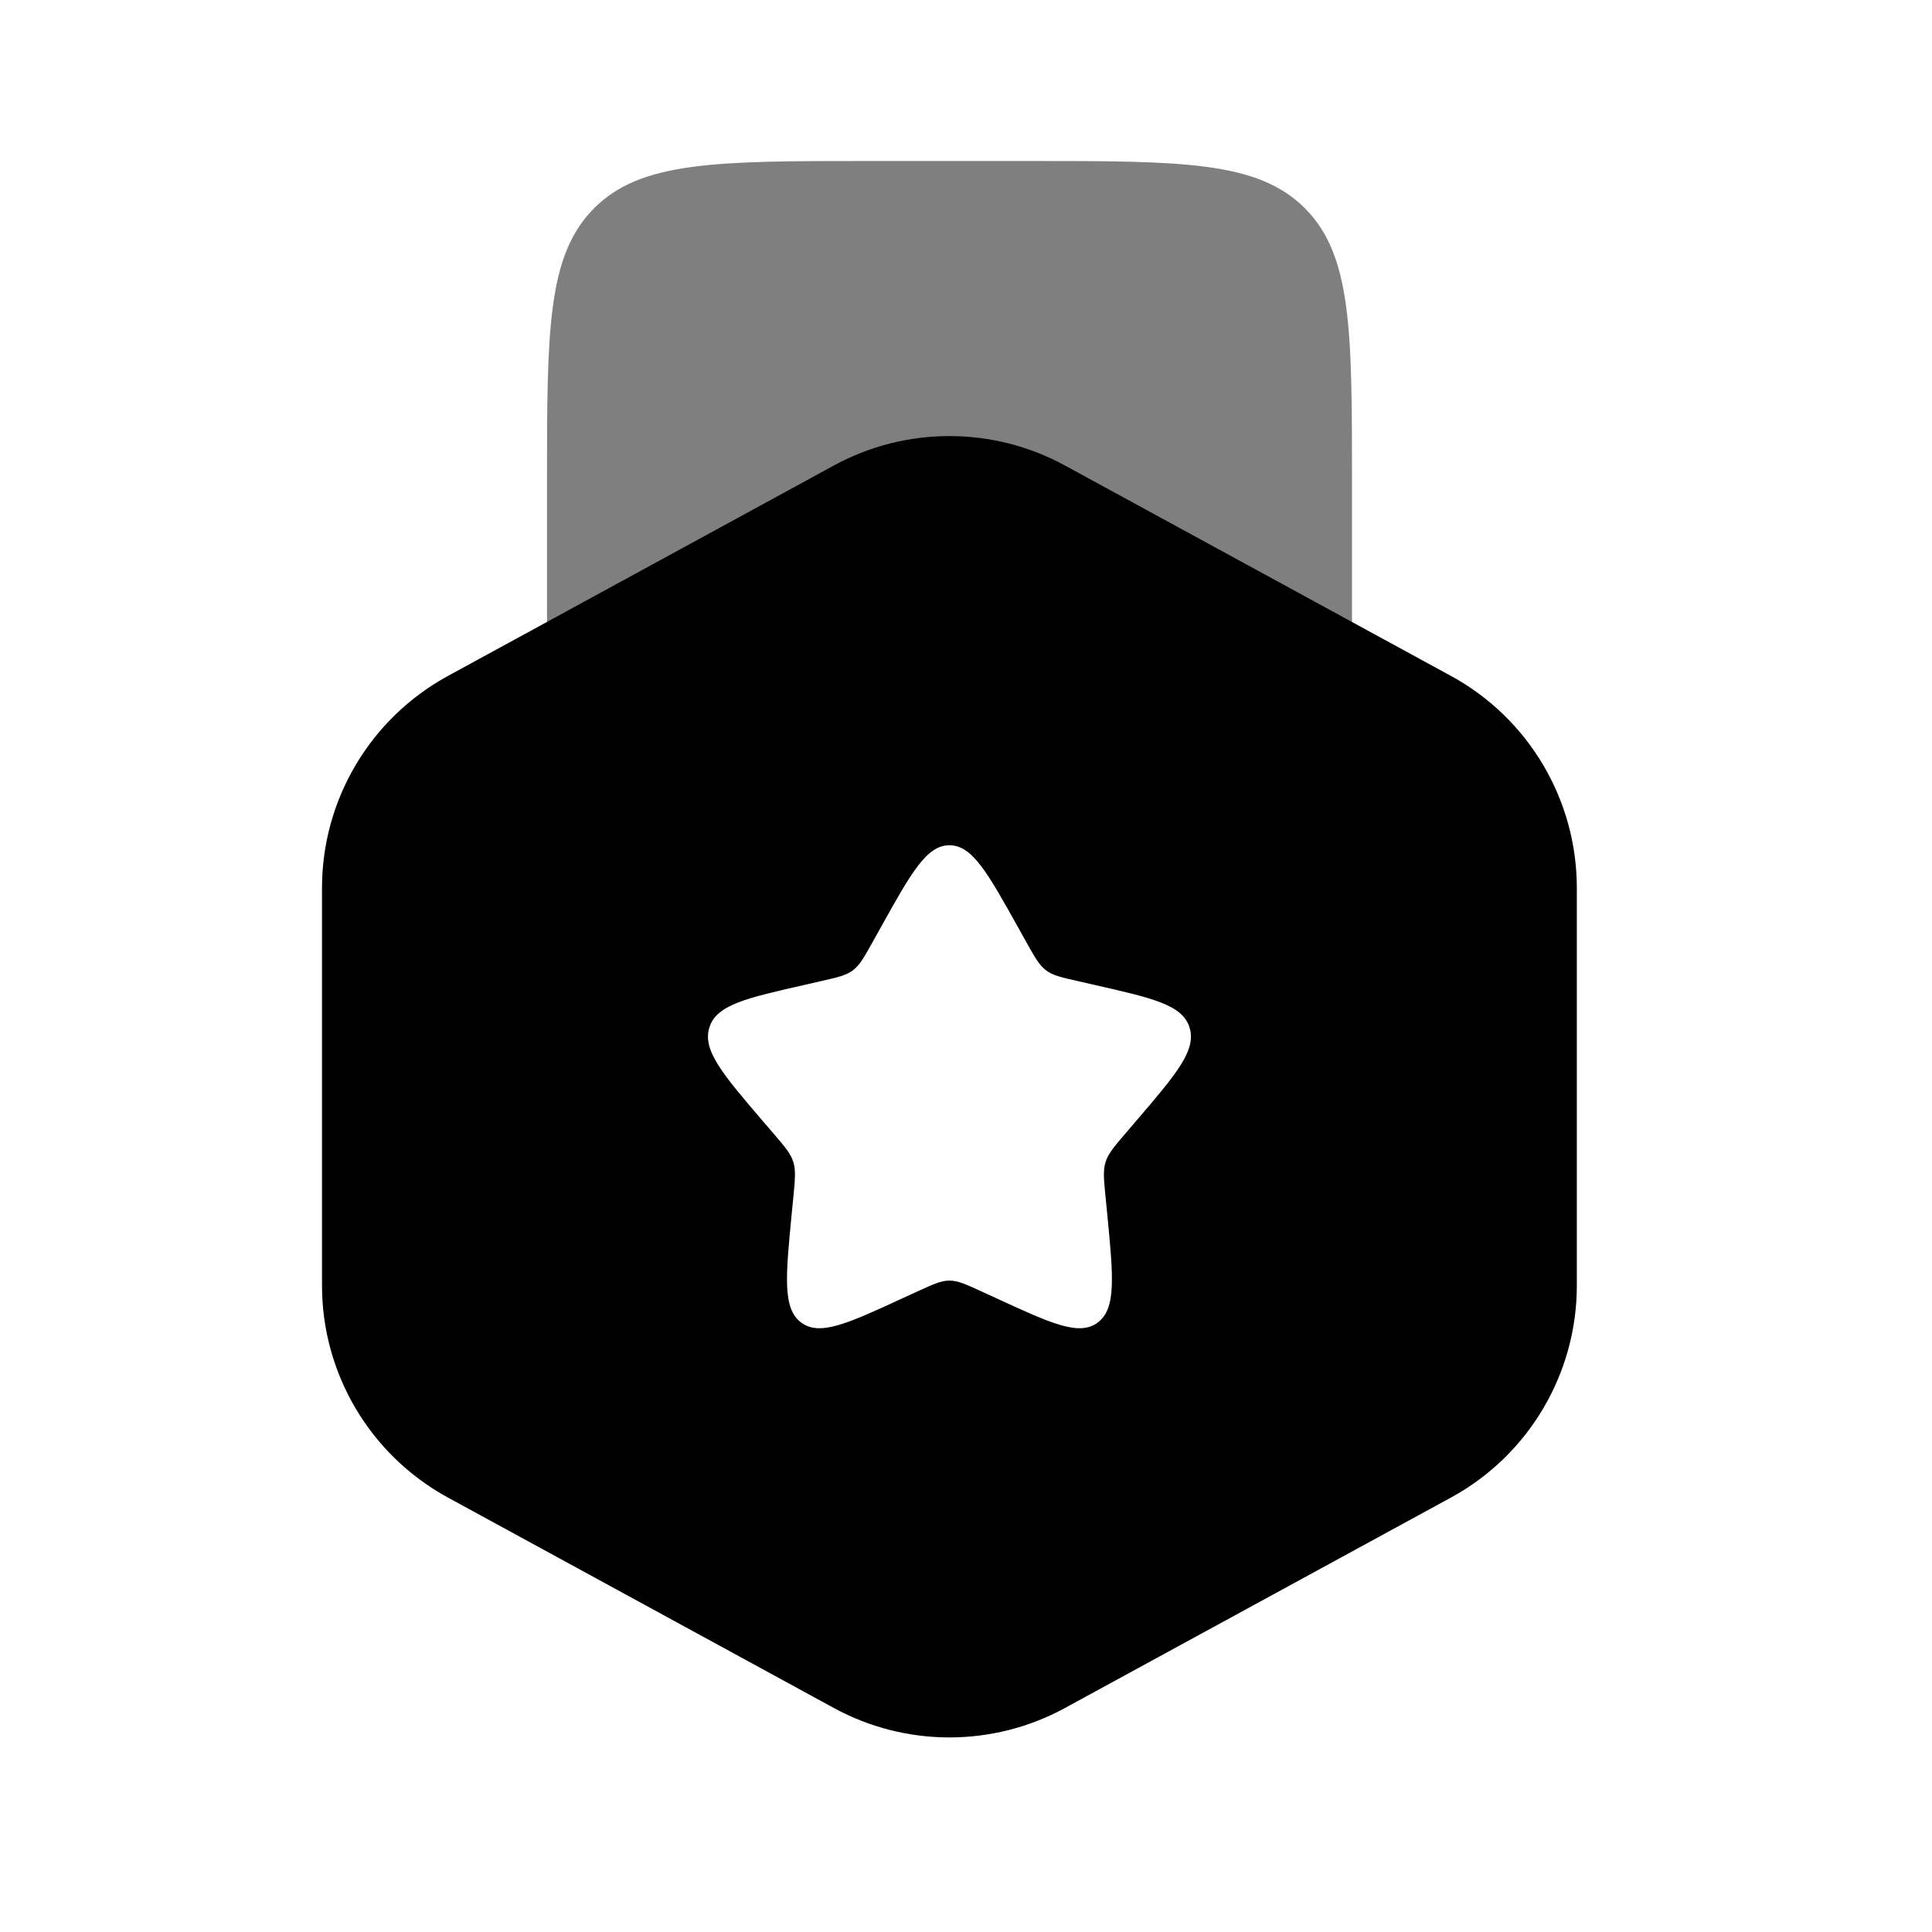
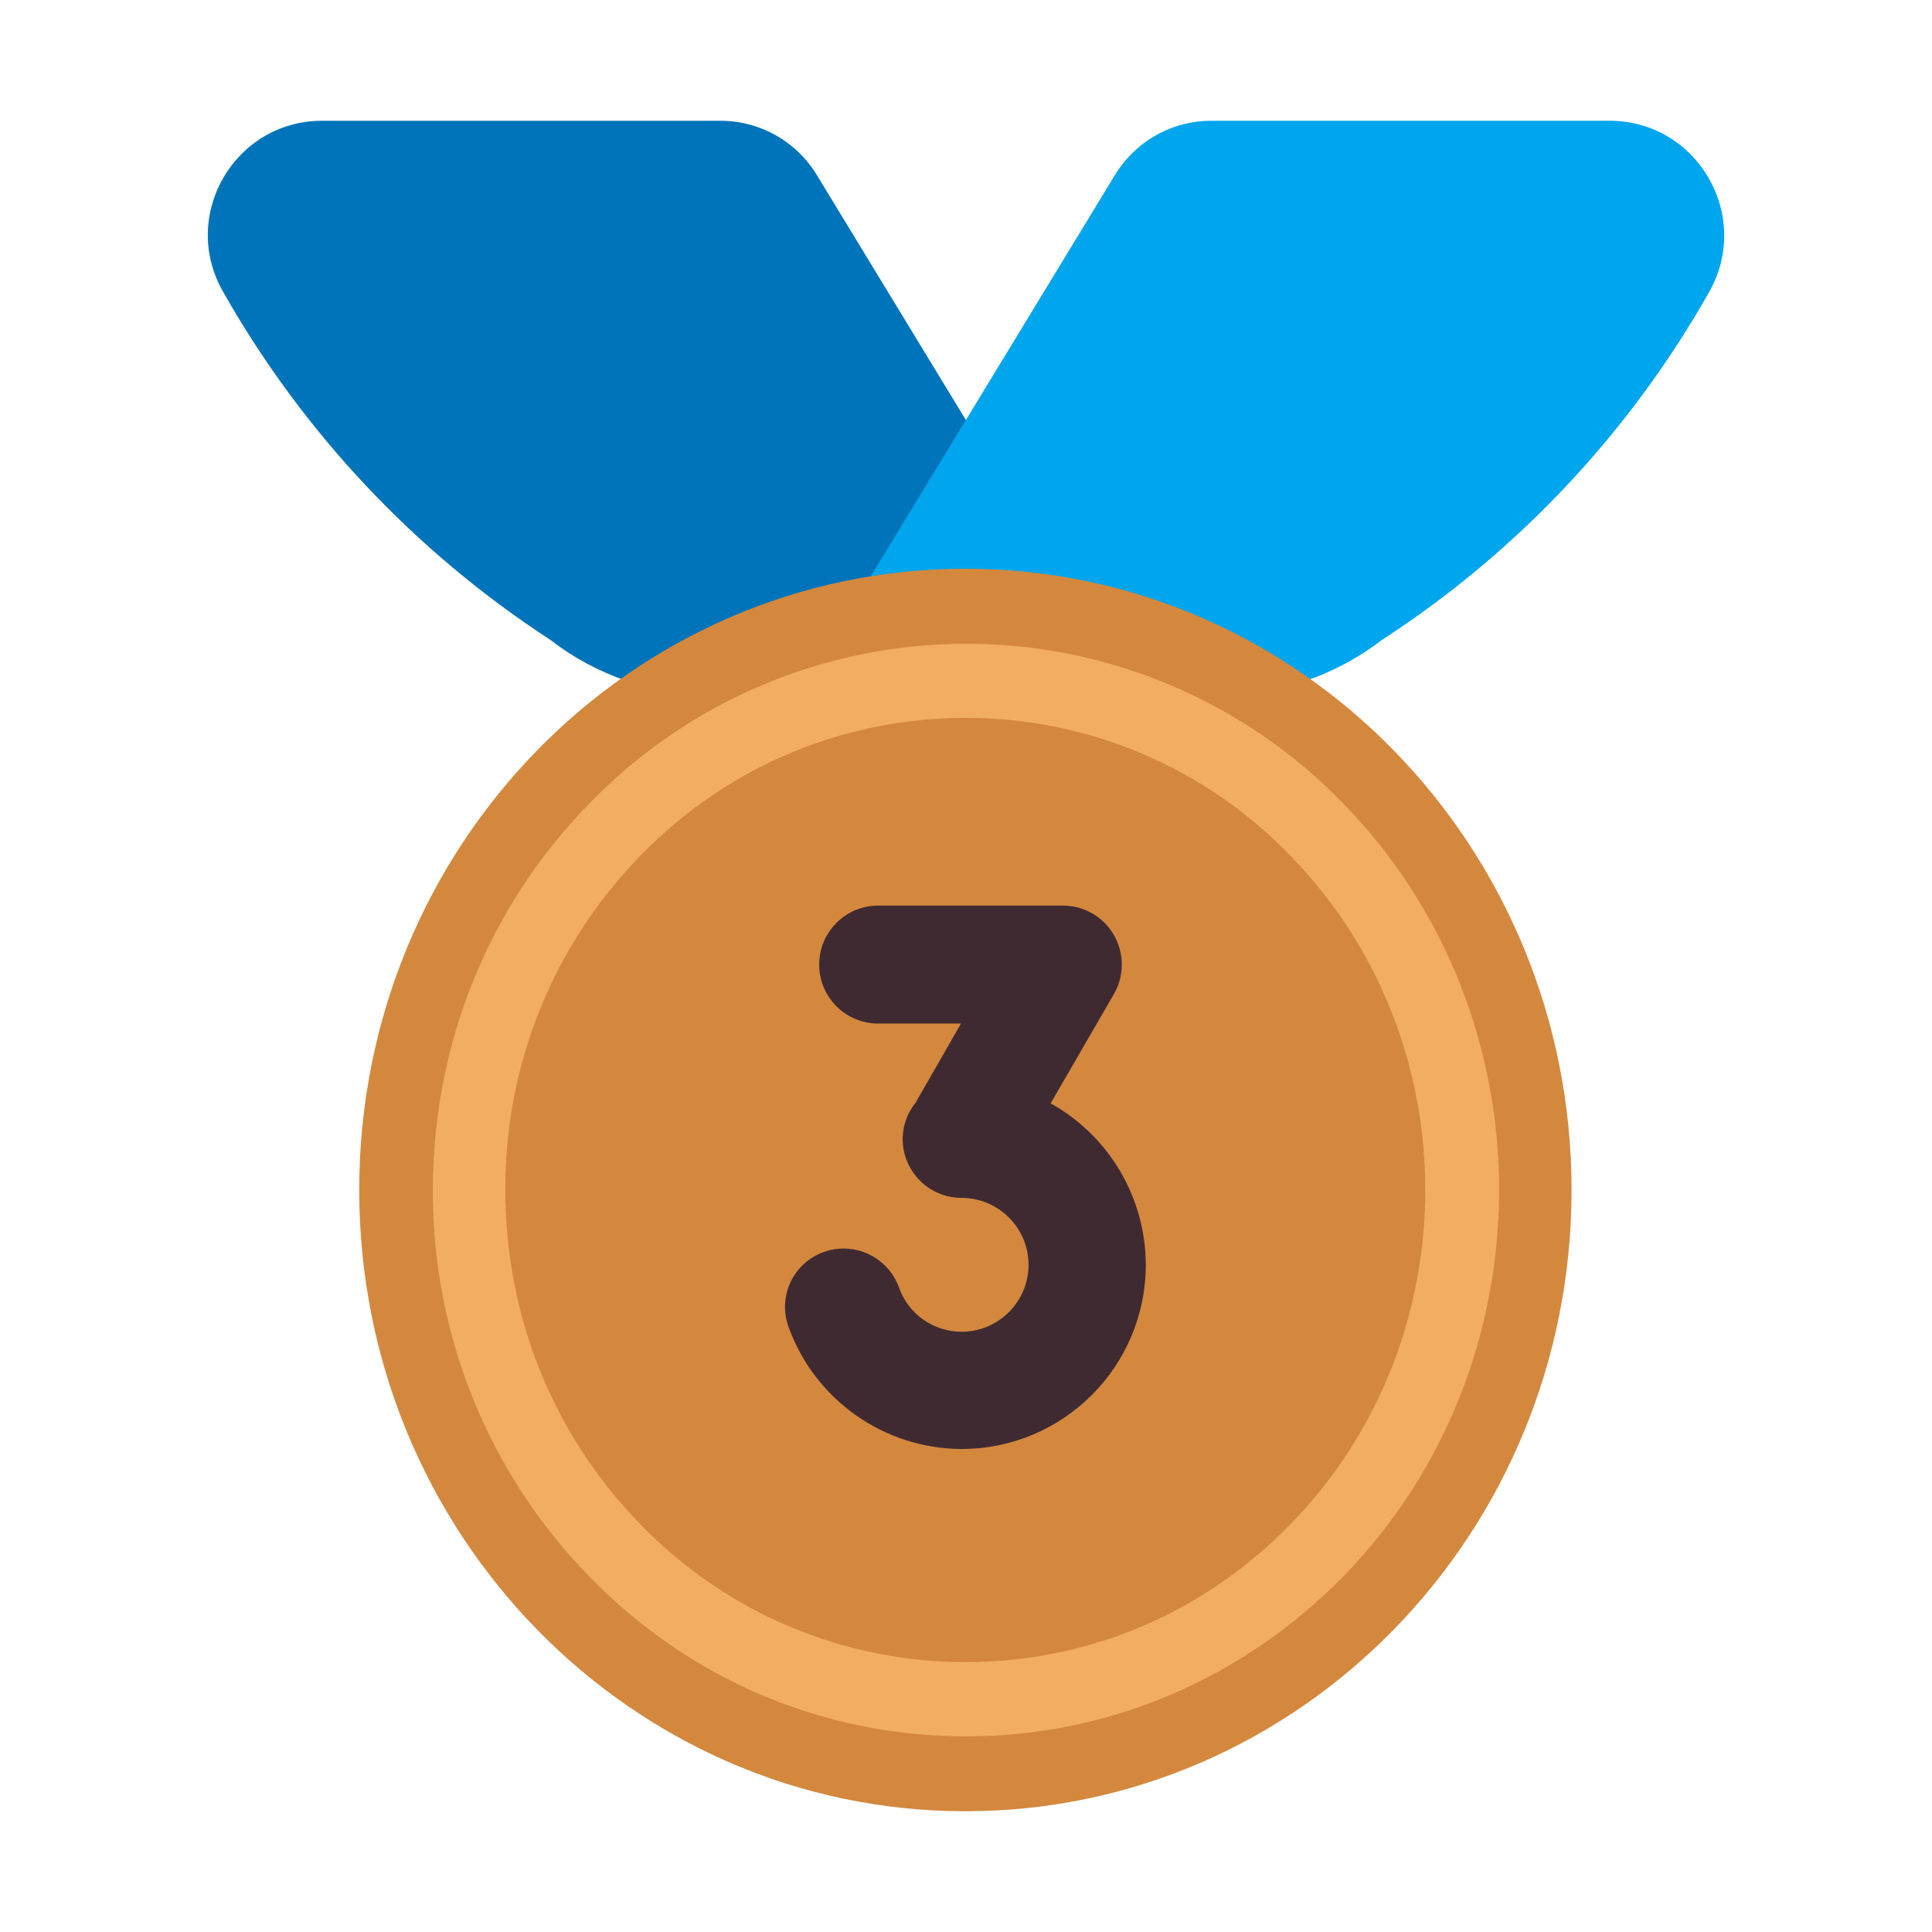
- <svg xmlns="http://www.w3.org/2000/svg" width="1em" height="1em" viewBox="0 0 24 24">
-   <path fill="currentColor" d="M12.795 2H10.795C8.909 2 7.966 2 7.381 2.586C6.795 3.172 6.795 4.114 6.795 6V8V9.5H16.795V8V6C16.795 4.114 16.795 3.172 16.209 2.586C15.623 2 14.681 2 12.795 2Z" opacity=".5" />
-   <path fill="currentColor" fill-rule="evenodd" d="M13.23 5.783C12.335 5.295 11.253 5.295 10.358 5.783L5.564 8.397C4.6 8.923 4 9.933 4 11.031V15.969C4 17.067 4.6 18.077 5.564 18.603L10.358 21.217C11.253 21.705 12.335 21.705 13.23 21.217L18.025 18.603C18.989 18.077 19.588 17.067 19.588 15.969V11.031C19.588 9.933 18.989 8.923 18.025 8.397L13.23 5.783ZM11.794 10.5C11.51 10.5 11.32 10.841 10.94 11.523L10.842 11.699C10.734 11.893 10.68 11.989 10.596 12.053C10.512 12.117 10.407 12.141 10.197 12.188L10.006 12.232C9.268 12.399 8.899 12.482 8.812 12.764C8.724 13.047 8.975 13.341 9.478 13.929L9.609 14.081C9.752 14.248 9.823 14.332 9.855 14.435C9.887 14.539 9.877 14.65 9.855 14.873L9.835 15.076C9.759 15.861 9.721 16.254 9.951 16.428C10.181 16.602 10.526 16.444 11.217 16.125L11.396 16.043C11.592 15.953 11.69 15.908 11.794 15.908C11.899 15.908 11.997 15.953 12.193 16.043L12.372 16.125C13.063 16.444 13.408 16.602 13.638 16.428C13.868 16.254 13.83 15.861 13.754 15.076L13.734 14.873C13.712 14.65 13.701 14.539 13.734 14.435C13.766 14.332 13.837 14.248 13.98 14.081L14.11 13.929C14.614 13.341 14.865 13.047 14.777 12.764C14.689 12.482 14.32 12.399 13.583 12.232L13.392 12.188C13.182 12.141 13.077 12.117 12.993 12.053C12.909 11.989 12.855 11.893 12.747 11.699L12.649 11.523C12.268 10.841 12.079 10.5 11.794 10.5Z" clip-rule="evenodd" />
+ <svg xmlns="http://www.w3.org/2000/svg" viewBox="0 0 32 32" width="32" height="32">
+   <g fill="none">
+     <path fill="#0074ba" d="m18.768 11.51l-5.22-8.58c-.34-.58-.95-.93-1.62-.93h-6.59c-1.45 0-2.36 1.56-1.65 2.82a16.7 16.7 0 0 0 5.43 5.78c.76.59 1.7.91 2.67.91z" />
+     <path fill="#00a6ed" d="M26.658 2h-6.59c-.67 0-1.28.35-1.62.93l-5.22 8.58h6.99c.97 0 1.9-.32 2.67-.91c2.25-1.46 4.11-3.44 5.43-5.78c.7-1.26-.21-2.82-1.66-2.82" />
+     <path fill="#d3883e" d="M15.99 30c5.545 0 10.04-4.607 10.04-10.29S21.535 9.42 15.99 9.42S5.95 14.027 5.95 19.71S10.445 30 15.99 30" />
+     <path fill="#f3ad61" d="M16 28.76c-2.36 0-4.58-.94-6.24-2.65a9.1 9.1 0 0 1-2.59-6.4c0-2.42.92-4.69 2.59-6.4a8.69 8.69 0 0 1 12.49 0c3.44 3.53 3.44 9.27 0 12.8c-1.68 1.71-3.9 2.65-6.25 2.65m-.01-16.87c-1.95 0-3.91.76-5.39 2.29a7.87 7.87 0 0 0-2.23 5.53c0 2.09.79 4.05 2.23 5.53a7.48 7.48 0 0 0 5.39 2.29c2.04 0 3.95-.81 5.39-2.29c2.97-3.05 2.97-8.01 0-11.06a7.46 7.46 0 0 0-5.39-2.29" />
+     <path fill="#402a32" d="m17.402 18.275l1.048-1.81a.98.98 0 0 0 0-.977a.97.97 0 0 0-.844-.488h-3.092a.977.977 0 0 0 0 1.953h1.403l-.752 1.311a.96.96 0 0 0-.214.6c0 .54.438.977.977.977c.61 0 1.108.498 1.108 1.108s-.498 1.109-1.108 1.109c-.468 0-.885-.295-1.038-.733a.975.975 0 0 0-1.24-.59a.966.966 0 0 0-.59 1.241A3.06 3.06 0 0 0 15.928 24a3.053 3.053 0 0 0 3.05-3.05a3.07 3.07 0 0 0-1.576-2.675" />
+   </g>
</svg>
